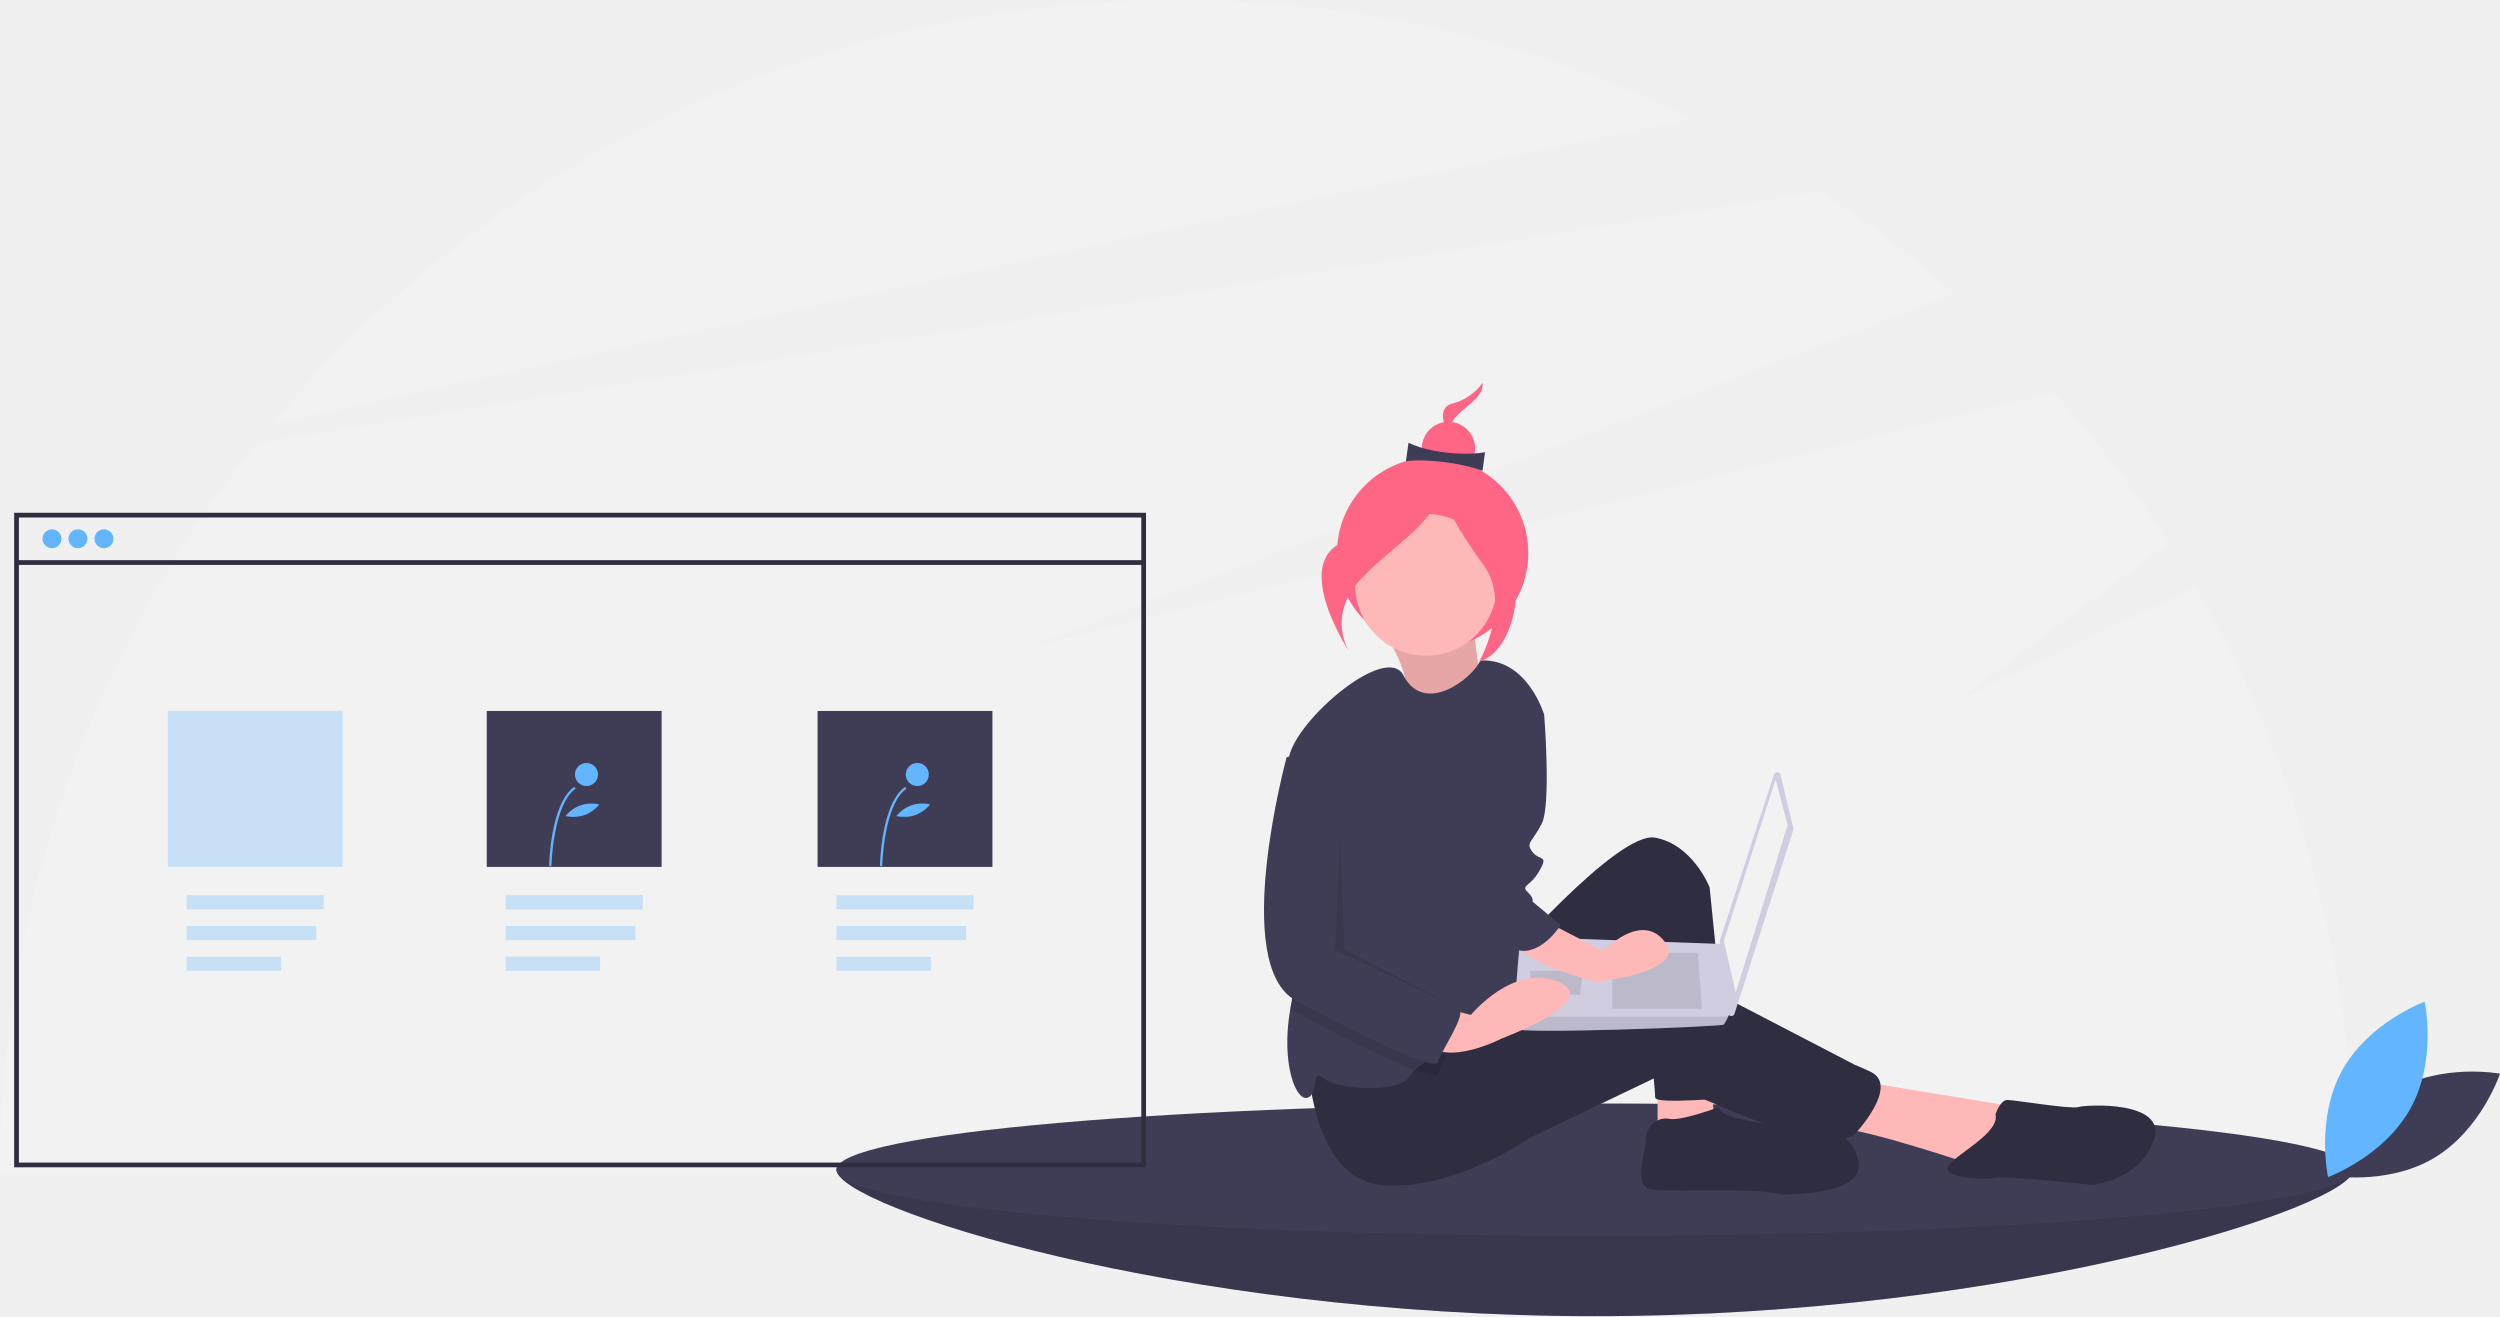
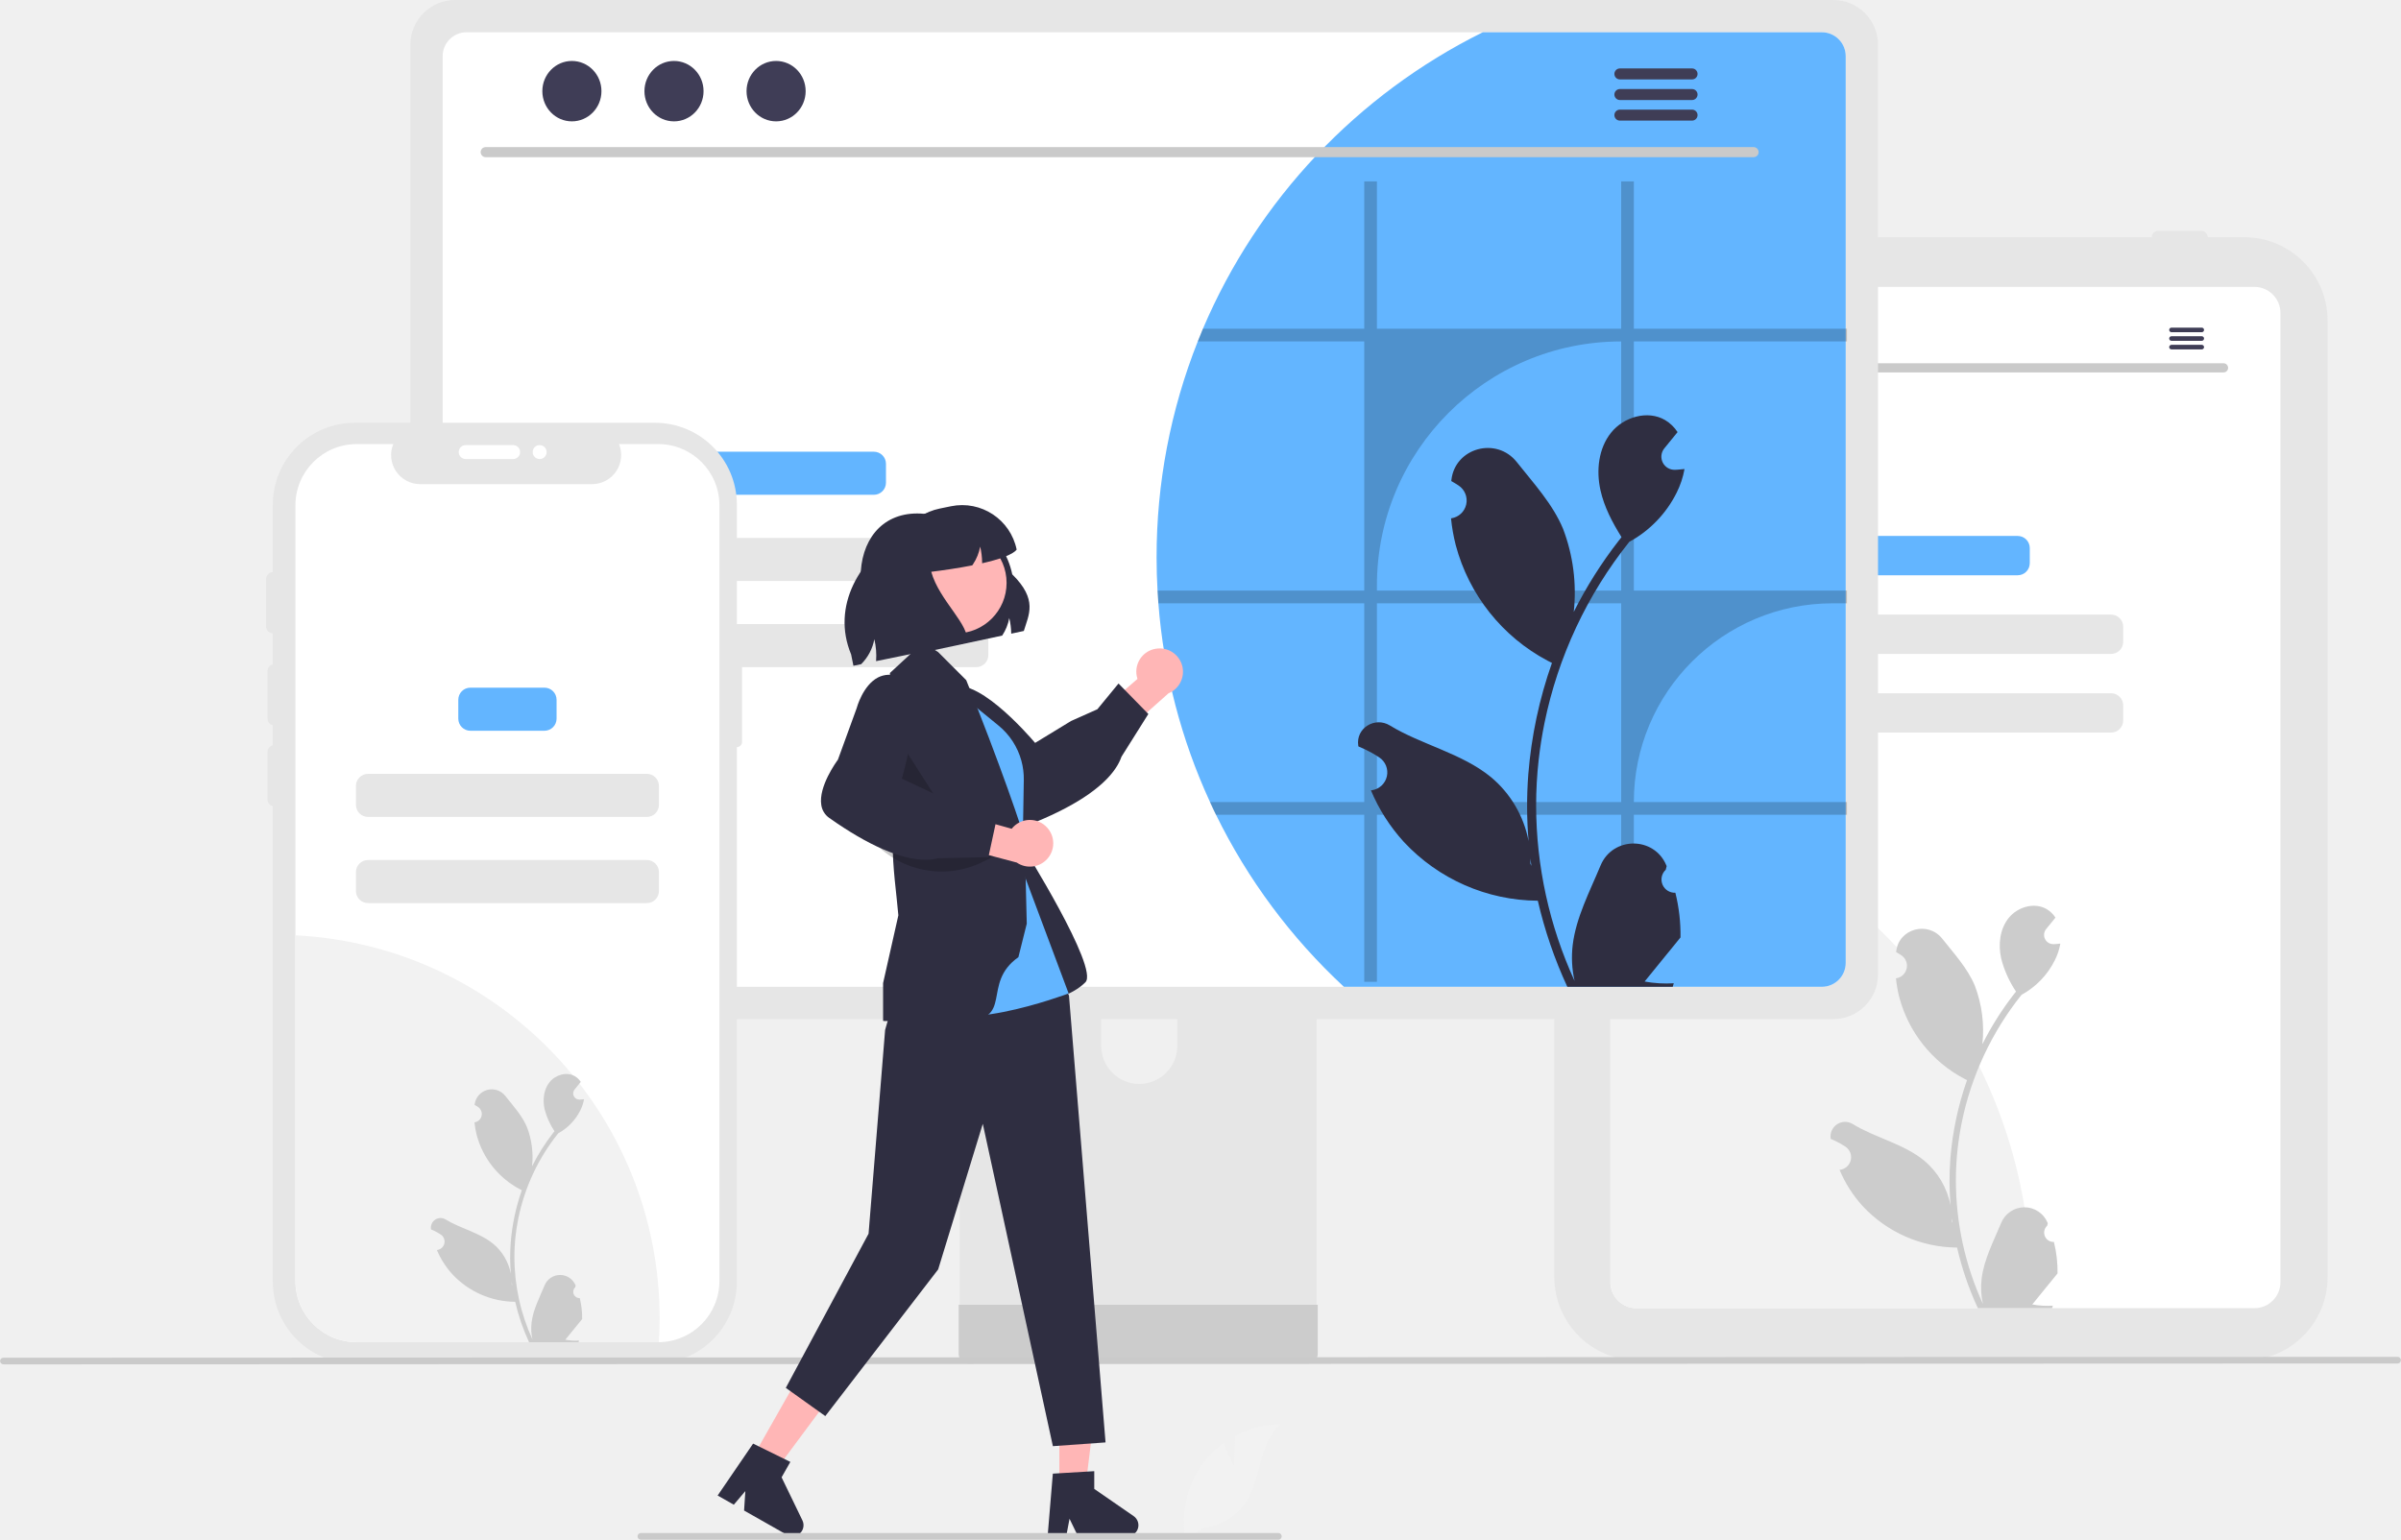
- <svg xmlns="http://www.w3.org/2000/svg" id="e8c09660-db65-4061-a2dc-920e909a0453" data-name="Layer 1" width="1057.994" height="557" viewBox="0 0 1057.994 557">
-   <path d="M1000.122,420.112,899.997,467.5l88.615-66.262a500.056,500.056,0,0,0-48.384-63.668L505.997,445.5,898.23,295.876a499.981,499.981,0,0,0-56.958-43.414L179.606,359.039A495.88,495.88,0,0,0,71.003,668.5h995.987A495.613,495.613,0,0,0,1000.122,420.112Z" transform="translate(-71.00317 -171.5)" fill="#f2f2f2" />
-   <path d="M787.12,221.695A495.972,495.972,0,0,0,568.997,171.5c-153.83,0-291.361,69.753-382.71,179.349C342.713,316.574,615.064,257.243,787.12,221.695Z" transform="translate(-71.00317 -171.5)" fill="#f2f2f2" />
-   <path d="M1066.997,666.5c0,15.464-143.717,62-321,62s-321-46.536-321-62,143.717,6,321,6S1066.997,651.036,1066.997,666.5Z" transform="translate(-71.00317 -171.5)" fill="#3f3d56" />
-   <path d="M1066.997,666.5c0,15.464-143.717,62-321,62s-321-46.536-321-62,143.717,6,321,6S1066.997,651.036,1066.997,666.5Z" transform="translate(-71.00317 -171.5)" opacity="0.1" />
-   <ellipse cx="674.994" cy="495" rx="321" ry="28" fill="#3f3d56" />
-   <path d="M656.644,438.626s12.911,20.477,8.3,26.021,34.593,5.683,34.593,5.683-5.889-29.788-4.156-36.643Z" transform="translate(-71.00317 -171.5)" fill="#ffb8b8" />
-   <path d="M656.644,438.626s12.911,20.477,8.3,26.021,34.593,5.683,34.593,5.683-5.889-29.788-4.156-36.643Z" transform="translate(-71.00317 -171.5)" opacity="0.1" />
-   <circle cx="606.274" cy="234.063" r="40.484" fill="#ff6584" />
-   <polygon points="701.494 453.5 701.494 477.5 725.494 472.5 723.494 455.5 701.494 453.5" fill="#ffb8b8" />
-   <path d="M857.497,629l67,11-17,25s-47-16-59-16S857.497,629,857.497,629Z" transform="translate(-71.00317 -171.5)" fill="#ffb8b8" />
-   <path d="M705.497,581s50-58,66-55,23,21,23,21l9,89s-32,3-32,0-6-67-6-67-47,104-72,35Z" transform="translate(-71.00317 -171.5)" fill="#2f2e41" />
-   <path d="M624.497,620s1,50,31,53,63-20,63-20l54-25.87s64,33.87,83,24.87c0,0,20-21,7-27s-1,0-1,0l-77-40s-15-4-41,7-61,16-61,16Z" transform="translate(-71.00317 -171.5)" fill="#2f2e41" />
-   <circle cx="603.494" cy="247.5" r="30" fill="#ffb8b8" />
-   <path d="M717.497,503l-2,42s1,55-8,59c-4.55,2.02-13.69,6.08-22.14,10.52-6.34,3.32-12.29,6.84-15.61,9.87a11.194,11.194,0,0,0-2.25,2.61c-4,7-30,6-36,1s-2,6-7,8c-4.84,1.94-11.55-13.92-7.44-37.6.13-.79.28-1.59.44-2.4,4.59-22.95-2.62-77.92-1.51-99.16a37.369,37.369,0,0,1,.51-4.84c3-16,41.28-48.56,48.44-34.69,8.82,17.12,29.08,1.48,32.56-6.31,20-1,27,23,27,23Z" transform="translate(-71.00317 -171.5)" fill="#3f3d56" />
-   <path d="M798.497,640s-16,6-21,5-10,3-10,9-6,20,3,21,46-1,54,2c0,0,36,1,33-14s-18-14-18-14S798.497,647,798.497,640Z" transform="translate(-71.00317 -171.5)" fill="#2f2e41" />
-   <path d="M915.497,643s2-6,5-6,27,4,30,3,38-3,32,14-26,19-26,19-36-4-41-3-23,0-20-5S917.497,651,915.497,643Z" transform="translate(-71.00317 -171.5)" fill="#2f2e41" />
-   <path d="M824.471,499.363l5.486,22.63a1.414,1.414,0,0,1-.027.764l-24.886,77.77a1.413,1.413,0,0,1-2.751-.271l-3.443-30.296a1.414,1.414,0,0,1,.061-.598l22.843-70.104A1.413,1.413,0,0,1,824.471,499.363Z" transform="translate(-71.00317 -171.5)" fill="#d0cde1" />
-   <polygon points="751.45 329.775 756.515 349.191 734.565 420.104 729.5 398.155 751.45 329.775" fill="#f2f2f2" />
-   <path d="M711.862,606.8c.844,2.533,87.797-.844,88.641-1.688a18.324,18.324,0,0,0,1.857-3.377c.794-1.688,1.52-3.377,1.52-3.377l-3.377-27.335-86.109-3.056s-2.153,23.165-2.592,33.768A25.331,25.331,0,0,0,711.862,606.8Z" transform="translate(-71.00317 -171.5)" fill="#d0cde1" />
-   <polygon points="718.526 403.22 720.214 426.858 682.225 426.858 682.225 403.22 718.526 403.22" opacity="0.1" />
-   <polygon points="669.562 410.818 669.789 410.773 668.718 420.949 647.612 420.949 647.612 410.818 669.562 410.818" opacity="0.1" />
-   <path d="M711.862,606.8c.844,2.533,87.797-.844,88.641-1.688a18.324,18.324,0,0,0,1.857-3.377H711.803A25.331,25.331,0,0,0,711.862,606.8Z" transform="translate(-71.00317 -171.5)" opacity="0.1" />
-   <path d="M698.409,333.5a22.13,22.13,0,0,1-12.769,8.778c-8.929,2.391-.073,15.809-.073,15.809s-3.22-4.879,1.425-10.046S699.112,339.34,698.409,333.5Z" transform="translate(-71.00317 -171.5)" fill="#ff6584" />
-   <circle cx="612.982" cy="189.806" r="11.283" fill="#ff6584" />
-   <path d="M698.39,370.762c-9.198-3.479-24.513-5.243-32.392-4.037l1.081-7.891c7.575,3.915,22.82,5.755,32.392,4.037Z" transform="translate(-71.00317 -171.5)" fill="#3f3d56" />
-   <path d="M680.592,373.587s-11.527,19.174-38.332,26.351-.219,47.458-.219,47.458-9.668-14.647,4.277-30.159S682.702,391.12,680.592,373.587Z" transform="translate(-71.00317 -171.5)" fill="#ff6584" />
-   <path d="M681.507,372.422s11.074,26.336,23.231,28.826,11.235,44.103-7.777,50.344c0,0,13.863-24.396,2.013-40.757S679.64,381.54,681.507,372.422Z" transform="translate(-71.00317 -171.5)" fill="#ff6584" />
-   <path d="M685.357,614.52c-2.47,4.67-5.37,9.52-5.86,11.48-.33,1.33-3.99.56-9.75-1.61-11.55-4.37-31.57-14.38-50.25-24.39a15.775,15.775,0,0,1-2.44-1.6c.13-.79.28-1.59.44-2.4,4.59-22.95-2.62-77.92-1.51-99.16l8.51-2.84,17,16v68s44,24,47,26C690.027,605.02,687.917,609.67,685.357,614.52Z" transform="translate(-71.00317 -171.5)" opacity="0.1" />
-   <path d="M722.497,560l27,14s16-17,26-4-29,17-29,17-34-8-35-19S722.497,560,722.497,560Z" transform="translate(-71.00317 -171.5)" fill="#ffb8b8" />
-   <path d="M677.497,597l16,4s18-22,37-14-24,24-24,24-23,12-32,2S677.497,597,677.497,597Z" transform="translate(-71.00317 -171.5)" fill="#ffb8b8" />
-   <path d="M712.497,465c1,1,12,9,12,9s3,38-1,46-7,8-4,12,7,1,3,8-8,6-5,9,2,4,2,4l12,10s-7.362,11.726-16.681,10.863S697.497,528,697.497,528Z" transform="translate(-71.00317 -171.5)" fill="#3f3d56" />
-   <path d="M624.497,489l-9,3s-24,88,4,103,59,30,60,26,12-20,9-22-47-26-47-26V505Z" transform="translate(-71.00317 -171.5)" fill="#3f3d56" />
-   <polygon points="566.994 354 564.994 402 617.994 427 568.994 402 566.994 354" opacity="0.1" />
-   <path d="M1084.097,633.143c-20.155,11.884-28.088,35.774-28.088,35.774s24.745,4.621,44.9-7.263,28.088-35.774,28.088-35.774S1104.252,621.259,1084.097,633.143Z" transform="translate(-71.00317 -171.5)" fill="#3f3d56" />
-   <path d="M1091.16,640.511c-11.287,20.496-34.933,29.128-34.933,29.128s-5.347-24.598,5.94-45.094,34.933-29.128,34.933-29.128S1102.446,620.016,1091.16,640.511Z" transform="translate(-71.00317 -171.5)" fill="#63b5ff" />
-   <circle cx="21.994" cy="228" r="4" fill="#63b5ff" />
-   <circle cx="32.994" cy="228" r="4" fill="#63b5ff" />
-   <circle cx="43.994" cy="228" r="4" fill="#63b5ff" />
-   <rect x="78.994" y="378.873" width="58" height="6" fill="#63b5ff" opacity="0.3" />
-   <rect x="78.994" y="391.873" width="54.865" height="6" fill="#63b5ff" opacity="0.3" />
-   <rect x="78.994" y="404.873" width="39.973" height="6" fill="#63b5ff" opacity="0.3" />
-   <g opacity="0.3">
-     <rect x="213.994" y="378.873" width="58" height="6" fill="#63b5ff" />
-     <rect x="213.994" y="391.873" width="54.865" height="6" fill="#63b5ff" />
-     <rect x="213.994" y="404.873" width="39.973" height="6" fill="#63b5ff" />
-     <rect x="213.994" y="378.873" width="58" height="6" fill="#63b5ff" opacity="0.3" />
-     <rect x="213.994" y="391.873" width="54.865" height="6" fill="#63b5ff" opacity="0.3" />
-     <rect x="213.994" y="404.873" width="39.973" height="6" fill="#63b5ff" opacity="0.3" />
-   </g>
-   <rect x="353.994" y="378.873" width="58" height="6" fill="#63b5ff" opacity="0.3" />
-   <rect x="353.994" y="391.873" width="54.865" height="6" fill="#63b5ff" opacity="0.3" />
-   <rect x="353.994" y="404.873" width="39.973" height="6" fill="#63b5ff" opacity="0.3" />
-   <rect x="70.994" y="300.873" width="74" height="66" fill="#63b5ff" opacity="0.3" />
-   <rect x="205.994" y="300.873" width="74" height="66" fill="#3f3d56" />
-   <rect x="345.994" y="300.873" width="74" height="66" fill="#3f3d56" />
-   <path d="M304.355,538.095l-.976-.019c.021-1.081.631-26.561,10.662-33.604l.561.799C304.976,512.03,304.36,537.835,304.355,538.095Z" transform="translate(-71.00317 -171.5)" fill="#63b5ff" />
-   <circle cx="248.2" cy="327.768" r="4.881" fill="#63b5ff" />
-   <path d="M318.216,516.504a15.198,15.198,0,0,1-7.841.339,13.85,13.85,0,0,1,14.24-4.884A15.198,15.198,0,0,1,318.216,516.504Z" transform="translate(-71.00317 -171.5)" fill="#63b5ff" />
-   <path d="M444.355,538.095l-.976-.019c.021-1.081.631-26.561,10.662-33.604l.561.799C444.976,512.03,444.36,537.835,444.355,538.095Z" transform="translate(-71.00317 -171.5)" fill="#63b5ff" />
-   <circle cx="388.2" cy="327.768" r="4.881" fill="#63b5ff" />
-   <path d="M458.216,516.504a15.198,15.198,0,0,1-7.841.339,13.85,13.85,0,0,1,14.24-4.884A15.198,15.198,0,0,1,458.216,516.504Z" transform="translate(-71.00317 -171.5)" fill="#63b5ff" />
-   <path d="M555.997,665.5h-479v-277h479Zm-477-2h475v-273h-475Z" transform="translate(-71.00317 -171.5)" fill="#2f2e41" />
-   <rect x="6.994" y="237.065" width="477" height="2" fill="#2f2e41" />
+ <svg xmlns="http://www.w3.org/2000/svg" data-name="Layer 1" width="860.131" height="551.741" viewBox="0 0 860.131 551.741">
+   <path d="M973.935,661.629H756.586A29.859,29.859,0,0,1,726.761,631.804V288.961a29.859,29.859,0,0,1,29.826-29.826H973.935a29.859,29.859,0,0,1,29.826,29.826V631.804A29.859,29.859,0,0,1,973.935,661.629Z" transform="translate(-169.9343 -174.1294)" fill="#e6e6e6" />
+   <path d="M977.539,276.933H756.176a9.348,9.348,0,0,0-9.337,9.337V633.583a9.351,9.351,0,0,0,9.337,9.337H977.539a9.348,9.348,0,0,0,9.337-9.337V286.269A9.348,9.348,0,0,0,977.539,276.933Z" transform="translate(-169.9343 -174.1294)" fill="#fff" />
+   <path d="M761.899,259.135a2.284,2.284,0,0,1,2.282-2.282h15.516a2.282,2.282,0,1,1,0,4.563H764.181A2.284,2.284,0,0,1,761.899,259.135Z" transform="translate(-169.9343 -174.1294)" fill="#e6e6e6" />
+   <path d="M787.454,259.135a2.284,2.284,0,0,1,2.282-2.282H805.251a2.282,2.282,0,1,1,0,4.563H789.736A2.284,2.284,0,0,1,787.454,259.135Z" transform="translate(-169.9343 -174.1294)" fill="#e6e6e6" />
+   <path d="M940.785,259.135a2.284,2.284,0,0,1,2.282-2.282h15.516a2.282,2.282,0,0,1,0,4.563H943.067A2.284,2.284,0,0,1,940.785,259.135Z" transform="translate(-169.9343 -174.1294)" fill="#e6e6e6" />
+   <path d="M897.533,635.764c0,2.4-.046,4.792-.155,7.155H756.176a9.351,9.351,0,0,1-9.337-9.337V458.767A179.289,179.289,0,0,1,897.533,635.764Z" transform="translate(-169.9343 -174.1294)" fill="#f2f2f2" />
+   <rect x="665.804" y="192.056" width="61.339" height="14.092" rx="4.339" fill="#63b5ff" />
+   <rect x="632.335" y="220.241" width="128.277" height="14.092" rx="4.339" fill="#e6e6e6" />
+   <rect x="632.335" y="248.426" width="128.277" height="14.092" rx="4.339" fill="#e6e6e6" />
+   <path d="M905.728,619.183a3.348,3.348,0,0,1-2.426-5.803l.229-.912q-.045-.11-.091-.219a8.991,8.991,0,0,0-16.584.062c-2.712,6.533-6.166,13.077-7.016,19.984a26.597,26.597,0,0,0,.467,9.147,106.635,106.635,0,0,1-9.7-44.289,102.923,102.923,0,0,1,.638-11.482q.529-4.688,1.467-9.309a107.87,107.87,0,0,1,21.392-45.718A28.707,28.707,0,0,0,906.043,518.257a21.898,21.898,0,0,0,1.991-5.984c-.581.076-1.172.124-1.753.162-.181.009-.372.019-.553.029l-.068.003a3.317,3.317,0,0,1-2.724-5.404q.376-.463.753-.926c.381-.476.772-.943,1.153-1.42a1.651,1.651,0,0,0,.124-.143c.438-.543.877-1.077,1.315-1.62a9.592,9.592,0,0,0-3.144-3.04c-4.393-2.573-10.453-.791-13.626,3.183-3.183,3.973-3.783,9.548-2.678,14.512a38.439,38.439,0,0,0,5.317,11.854c-.238.305-.486.6-.724.905a108.567,108.567,0,0,0-11.332,17.952,45.132,45.132,0,0,0-2.694-20.963c-2.579-6.222-7.413-11.462-11.67-16.84-5.113-6.461-15.599-3.641-16.499,4.549q-.013.119-.026.238.948.535,1.857,1.136a4.541,4.541,0,0,1-1.831,8.264l-.093.014a45.184,45.184,0,0,0,1.191,6.756,46.523,46.523,0,0,0,23.164,29.157c.372.191.734.381,1.105.562a110.815,110.815,0,0,0-5.965,28.071A105.104,105.104,0,0,0,868.71,606.234l-.029-.2a27.773,27.773,0,0,0-9.481-16.037c-7.296-5.994-17.604-8.201-25.475-13.018a5.212,5.212,0,0,0-7.983,5.071q.016.105.032.21a30.508,30.508,0,0,1,3.421,1.648q.948.535,1.857,1.136a4.541,4.541,0,0,1-1.831,8.264l-.093.014c-.067.01-.124.019-.19.029a45.224,45.224,0,0,0,8.318,13.026,46.564,46.564,0,0,0,33.769,14.817h.01a110.783,110.783,0,0,0,7.442,21.725h26.585c.095-.295.181-.6.267-.896a30.205,30.205,0,0,1-7.356-.438c1.972-2.42,3.945-4.86,5.917-7.28a1.652,1.652,0,0,0,.124-.143c1-1.239,2.011-2.468,3.011-3.707l.001-.002a44.244,44.244,0,0,0-1.296-11.271Zm-30.443-59.887.014-.019-.014.038Zm-5.889,53.084-.229-.514c.01-.372.01-.743,0-1.124,0-.105-.019-.21-.019-.315.086.657.162,1.315.257,1.972Z" transform="translate(-169.9343 -174.1294)" fill="#ccc" />
+   <path d="M966.474,307.596H767.241a1.649,1.649,0,0,1,0-3.298H966.474a1.649,1.649,0,0,1,0,3.298Z" transform="translate(-169.9343 -174.1294)" fill="#cacaca" />
+   <ellipse cx="607.937" cy="120.446" rx="4.846" ry="4.954" fill="#3f3d56" />
+   <ellipse cx="624.678" cy="120.446" rx="4.846" ry="4.954" fill="#3f3d56" />
+   <ellipse cx="641.42" cy="120.446" rx="4.846" ry="4.954" fill="#3f3d56" />
+   <path d="M958.687,291.536H947.842a.821.821,0,0,0,0,1.642h10.845a.821.821,0,0,0,0-1.642Z" transform="translate(-169.9343 -174.1294)" fill="#3f3d56" />
+   <path d="M958.687,294.618H947.842a.821.821,0,0,0,0,1.642h10.845a.821.821,0,0,0,0-1.642Z" transform="translate(-169.9343 -174.1294)" fill="#3f3d56" />
+   <path d="M958.687,297.696H947.842a.821.821,0,0,0,0,1.642h10.845a.821.821,0,0,0,0-1.642Z" transform="translate(-169.9343 -174.1294)" fill="#3f3d56" />
+   <path d="M635.433,458.897h-115.51a6.163,6.163,0,0,0-6.154,6.17v182.472H641.602V465.067A6.166,6.166,0,0,0,635.433,458.897ZM578.066,562.575a13.704,13.704,0,0,1-13.64-13.64V527.889a13.64,13.64,0,0,1,27.28,0v21.047a13.704,13.704,0,0,1-13.64,13.64Z" transform="translate(-169.9343 -174.1294)" fill="#e6e6e6" />
+   <path d="M513.372,641.702V659.307a3.449,3.449,0,0,0,3.442,3.442h121.743a3.459,3.459,0,0,0,3.442-3.442v-17.605Z" transform="translate(-169.9343 -174.1294)" fill="#ccc" />
+   <path d="M826.707,174.129H332.947a16.029,16.029,0,0,0-16.003,16.003v333.192a16.018,16.018,0,0,0,16.003,16.003H826.707a16.018,16.018,0,0,0,16.003-16.003V190.132A16.029,16.029,0,0,0,826.707,174.129Z" transform="translate(-169.9343 -174.1294)" fill="#e6e6e6" />
+   <path d="M822.585,185.688H337.072a8.577,8.577,0,0,0-8.558,8.576v324.933a8.573,8.573,0,0,0,8.558,8.558H822.585a8.573,8.573,0,0,0,8.558-8.558v-324.933A8.577,8.577,0,0,0,822.585,185.688Z" transform="translate(-169.9343 -174.1294)" fill="#fff" />
+   <path d="M831.144,194.264v324.933a8.573,8.573,0,0,1-8.558,8.558H651.383a210.092,210.092,0,0,1-45.834-61.67q-1.121-2.242-2.135-4.537a208.227,208.227,0,0,1-18.505-71.225c-.125-1.512-.231-3.025-.302-4.555-.231-3.914-.338-7.882-.338-11.868a209.128,209.128,0,0,1,14.75-77.417c.587-1.53,1.21-3.043,1.851-4.555A210.666,210.666,0,0,1,701.131,185.688h121.454A8.577,8.577,0,0,1,831.144,194.264Z" transform="translate(-169.9343 -174.1294)" fill="#63b5ff" />
+   <path d="M798.18,230.457h-454.293a1.807,1.807,0,0,1,0-3.613h454.293a1.807,1.807,0,0,1,0,3.613Z" transform="translate(-169.9343 -174.1294)" fill="#cacaca" />
+   <ellipse cx="204.876" cy="32.666" rx="10.588" ry="10.823" fill="#3f3d56" />
+   <ellipse cx="241.452" cy="32.666" rx="10.588" ry="10.823" fill="#3f3d56" />
+   <ellipse cx="278.027" cy="32.666" rx="10.588" ry="10.823" fill="#3f3d56" />
+   <path d="M776.158,198.655h-25.981a1.968,1.968,0,0,0,0,3.934h25.981a1.968,1.968,0,0,0,0-3.934Z" transform="translate(-169.9343 -174.1294)" fill="#3f3d56" />
+   <path d="M776.158,206.039h-25.981a1.968,1.968,0,0,0,0,3.934h25.981a1.968,1.968,0,0,0,0-3.934Z" transform="translate(-169.9343 -174.1294)" fill="#3f3d56" />
+   <path d="M776.158,213.414h-25.981a1.968,1.968,0,0,0,0,3.934h25.981a1.968,1.968,0,0,0,0-3.934Z" transform="translate(-169.9343 -174.1294)" fill="#3f3d56" />
+   <rect x="245.183" y="161.871" width="72.207" height="15.441" rx="4.339" fill="#63b5ff" />
+   <rect x="208.512" y="192.752" width="145.55" height="15.441" rx="4.339" fill="#e6e6e6" />
+   <rect x="208.512" y="223.633" width="145.55" height="15.441" rx="4.339" fill="#e6e6e6" />
+   <path d="M390.326,509.127a53.05,53.05,0,0,1-3.345,18.629H337.072a8.573,8.573,0,0,1-8.558-8.558V456.424a52.716,52.716,0,0,1,8.434-.676A53.375,53.375,0,0,1,390.326,509.127Z" transform="translate(-169.9343 -174.1294)" fill="#63b5ff" />
+   <path d="M831.589,296.484v-4.555H755.24V239.138H750.702v52.791H663.197V239.138h-4.537v52.791H600.869c-.641,1.512-1.263,3.025-1.851,4.555h59.642v89.285H584.606c.071,1.53.178,3.043.302,4.555h73.751v71.225H603.413q1.014,2.295,2.135,4.537h53.112V525.958h4.537V466.086H750.702V525.958h4.537V466.086h76.349v-4.537H755.24v-0a71.225,71.225,0,0,1,71.225-71.225h5.124v-4.555H755.24V296.484ZM750.702,461.548H663.197V390.324H750.702Zm0-75.78H663.197v-1.779a87.505,87.505,0,0,1,87.505-87.505h0Z" transform="translate(-169.9343 -174.1294)" opacity="0.2" />
+   <path d="M770.116,494.045a4.755,4.755,0,0,1-3.446-8.241c.12-.477.206-.819.326-1.295q-.064-.156-.129-.311c-4.377-10.438-19.213-10.366-23.553.088-3.852,9.278-8.757,18.572-9.964,28.382A37.774,37.774,0,0,0,734.012,525.658a151.444,151.444,0,0,1-13.776-62.9,146.174,146.174,0,0,1,.907-16.307q.751-6.658,2.084-13.221a153.199,153.199,0,0,1,30.381-64.93,40.771,40.771,0,0,0,16.956-17.592,31.1,31.1,0,0,0,2.828-8.499c-.825.108-1.664.176-2.49.23-.257.013-.528.027-.785.041l-.097.004a4.711,4.711,0,0,1-3.869-7.675q.535-.658,1.07-1.315c.541-.677,1.096-1.34,1.637-2.016a2.346,2.346,0,0,0,.176-.203c.623-.771,1.245-1.529,1.868-2.301a13.622,13.622,0,0,0-4.466-4.317c-6.239-3.654-14.845-1.123-19.352,4.52-4.52,5.643-5.372,13.56-3.803,20.61,1.34,6.036,4.263,11.57,7.551,16.835-.338.433-.69.853-1.029,1.286a154.188,154.188,0,0,0-16.093,25.496,64.098,64.098,0,0,0-3.827-29.772c-3.663-8.836-10.528-16.278-16.574-23.917-7.262-9.175-22.153-5.171-23.433,6.46q-.019.169-.036.338,1.347.76,2.637,1.613a6.449,6.449,0,0,1-2.6,11.737l-.132.02a64.174,64.174,0,0,0,1.692,9.595,66.072,66.072,0,0,0,32.898,41.41c.528.271,1.042.541,1.57.798a157.381,157.381,0,0,0-8.471,39.867,149.27,149.27,0,0,0,.108,24.102l-.041-.284a39.444,39.444,0,0,0-13.465-22.775c-10.362-8.512-25.002-11.647-36.181-18.489-5.381-3.294-12.277.963-11.338,7.201q.022.149.046.299a43.328,43.328,0,0,1,4.858,2.341q1.347.76,2.637,1.613a6.45,6.45,0,0,1-2.6,11.737l-.132.02c-.095.014-.176.027-.271.041a64.227,64.227,0,0,0,11.814,18.499,66.131,66.131,0,0,0,47.96,21.043h.014a157.336,157.336,0,0,0,10.569,30.854h37.756c.135-.42.257-.853.379-1.272a42.897,42.897,0,0,1-10.447-.622c2.801-3.437,5.603-6.902,8.404-10.339a2.344,2.344,0,0,0,.176-.203c1.421-1.759,2.855-3.505,4.276-5.264l.001-.002a62.836,62.836,0,0,0-1.841-16.007Zm-43.236-85.052.02-.027-.02.054Zm-8.363,75.39-.325-.731c.014-.528.014-1.056,0-1.597,0-.149-.027-.298-.027-.447.122.934.23,1.868.365,2.801Z" transform="translate(-169.9343 -174.1294)" fill="#2f2e41" />
+   <path d="M433.911,405.741h0V354.998A29.369,29.369,0,0,0,404.542,325.629H297.035a29.369,29.369,0,0,0-29.369,29.369v278.382a29.369,29.369,0,0,0,29.369,29.369h107.507a29.369,29.369,0,0,0,29.369-29.369V441.861h0a1.852,1.852,0,0,0,1.852-1.852V407.594A1.852,1.852,0,0,0,433.911,405.741Z" transform="translate(-169.9343 -174.1294)" fill="#e6e6e6" />
+   <path d="M427.661,355.199v277.98a21.919,21.919,0,0,1-21.69,21.92,1.926,1.926,0,0,1-.24.01h-108.03a21.932,21.932,0,0,1-21.93-21.93v-277.98a21.932,21.932,0,0,1,21.93-21.93h13.11a10.427,10.427,0,0,0,9.65,14.36h61.59a10.435,10.435,0,0,0,9.64-14.36h14.04A21.932,21.932,0,0,1,427.661,355.199Z" transform="translate(-169.9343 -174.1294)" fill="#fff" />
+   <path d="M406.241,646.529q0,4.32-.27,8.57a1.926,1.926,0,0,1-.24.01h-108.03a21.932,21.932,0,0,1-21.93-21.93v-123.88A137.388,137.388,0,0,1,406.241,646.529Z" transform="translate(-169.9343 -174.1294)" fill="#f2f2f2" />
+   <path d="M268.261,434.129a2.503,2.503,0,0,1-2.5-2.5v-17a2.5,2.5,0,0,1,5,0v17A2.503,2.503,0,0,1,268.261,434.129Z" transform="translate(-169.9343 -174.1294)" fill="#e6e6e6" />
+   <rect x="164.178" y="246.426" width="35.207" height="15.441" rx="4.339" fill="#63b5ff" />
+   <rect x="127.507" y="277.307" width="108.55" height="15.441" rx="4.339" fill="#e6e6e6" />
+   <rect x="127.507" y="308.188" width="108.55" height="15.441" rx="4.339" fill="#e6e6e6" />
+   <path d="M377.621,639.29a2.231,2.231,0,0,1-1.617-3.867l.153-.608q-.03-.073-.061-.146a5.992,5.992,0,0,0-11.053.041c-1.808,4.354-4.109,8.715-4.676,13.319a17.726,17.726,0,0,0,.311,6.096,71.068,71.068,0,0,1-6.465-29.517,68.595,68.595,0,0,1,.425-7.652q.352-3.124.978-6.204a71.891,71.891,0,0,1,14.257-30.469,19.132,19.132,0,0,0,7.957-8.256,14.595,14.595,0,0,0,1.327-3.988c-.387.051-.781.083-1.168.108-.121.006-.248.013-.368.019l-.046.002a2.211,2.211,0,0,1-1.816-3.602q.251-.309.502-.617c.254-.318.514-.629.768-.946a1.101,1.101,0,0,0,.083-.095c.292-.362.584-.718.876-1.08a6.392,6.392,0,0,0-2.096-2.026c-2.928-1.715-6.966-.527-9.081,2.121-2.121,2.648-2.521,6.363-1.784,9.672a25.618,25.618,0,0,0,3.544,7.9c-.159.203-.324.4-.483.603a72.355,72.355,0,0,0-7.552,11.964,30.079,30.079,0,0,0-1.796-13.971c-1.719-4.147-4.941-7.639-7.778-11.223a6.174,6.174,0,0,0-10.996,3.032q-.009.079-.017.158.632.357,1.238.757a3.027,3.027,0,0,1-1.22,5.508l-.062.01a30.115,30.115,0,0,0,.794,4.502,31.006,31.006,0,0,0,15.438,19.432c.248.127.489.254.737.375a73.853,73.853,0,0,0-3.975,18.708,70.049,70.049,0,0,0,.051,11.31l-.019-.133a18.51,18.51,0,0,0-6.319-10.688c-4.863-3.994-11.732-5.465-16.978-8.676a3.474,3.474,0,0,0-5.32,3.379l.021.14a20.333,20.333,0,0,1,2.28,1.099q.632.357,1.238.757a3.027,3.027,0,0,1-1.22,5.508l-.062.009c-.044.006-.083.013-.127.019a30.14,30.14,0,0,0,5.544,8.681,31.033,31.033,0,0,0,22.506,9.875h.006a73.831,73.831,0,0,0,4.96,14.479h17.718c.064-.197.121-.4.178-.597a20.13,20.13,0,0,1-4.903-.292c1.315-1.613,2.629-3.239,3.944-4.852a1.101,1.101,0,0,0,.083-.095c.667-.826,1.34-1.645,2.007-2.47l0-.001a29.487,29.487,0,0,0-.864-7.512ZM357.332,599.378l.009-.013-.009.025Zm-3.925,35.378-.152-.343c.006-.248.006-.495,0-.749,0-.07-.013-.14-.013-.21.057.438.108.876.171,1.315Z" transform="translate(-169.9343 -174.1294)" fill="#ccc" />
+   <path d="M267.761,401.129a2.503,2.503,0,0,1-2.5-2.5v-17a2.5,2.5,0,0,1,5,0v17A2.503,2.503,0,0,1,267.761,401.129Z" transform="translate(-169.9343 -174.1294)" fill="#e6e6e6" />
+   <path d="M334.261,336.129a2.503,2.503,0,0,1,2.5-2.5h17a2.5,2.5,0,0,1,0,5h-17A2.503,2.503,0,0,1,334.261,336.129Z" transform="translate(-169.9343 -174.1294)" fill="#fff" />
+   <path d="M268.261,463.129a2.503,2.503,0,0,1-2.5-2.5v-17a2.5,2.5,0,0,1,5,0v17A2.503,2.503,0,0,1,268.261,463.129Z" transform="translate(-169.9343 -174.1294)" fill="#e6e6e6" />
+   <circle cx="193.326" cy="162" r="2.5" fill="#fff" />
+   <path d="M1028.875,662.742l-857.75.307a1.191,1.191,0,0,1,0-2.381l857.75-.307a1.191,1.191,0,0,1,0,2.381Z" transform="translate(-169.9343 -174.1294)" fill="#cacaca" />
+   <path d="M536.708,400.236l-4.512.967a25.975,25.975,0,0,0-.701-5.602,16.821,16.821,0,0,1-2.54,6.294l-25.876,5.526-24.843-26.218c-.038-13.109,7.242-23.071,20.293-23.071.787,0,1.602.038,2.426.114a27.604,27.604,0,0,1,31.601,21.696C541.807,389.051,538.452,394.406,536.708,400.236Z" transform="translate(-169.9343 -174.1294)" fill="#2f2e41" />
+   <polygon points="379.495 532.711 388.881 532.711 393.347 496.506 379.493 496.507 379.495 532.711" fill="#ffb6b6" />
+   <path d="M547.102,702.21l14.838-.886v6.357l14.107,9.743a3.971,3.971,0,0,1-2.256,7.239H556.125l-3.045-6.288-1.189,6.288H545.231Z" transform="translate(-169.9343 -174.1294)" fill="#2f2e41" />
+   <polygon points="269.531 522.494 277.695 527.126 299.445 497.841 287.396 491.005 269.531 522.494" fill="#ffb6b6" />
+   <path d="M439.726,691.448l13.342,6.552-3.137,5.529,7.461,15.435a3.971,3.971,0,0,1-5.535,5.182l-15.364-8.717.455-6.972-4.137,4.882-5.793-3.287Z" transform="translate(-169.9343 -174.1294)" fill="#2f2e41" />
+   <path d="M584.124,406.578A8.313,8.313,0,0,0,577.424,417.422l-14.363,12.432,5.426,10.571,20.037-17.841a8.358,8.358,0,0,0-4.4-16.005Z" transform="translate(-169.9343 -174.1294)" fill="#ffb6b6" />
+   <path d="M569.66,449.329c-4.791,7.256-15.529,14.264-31.465,20.477a6.839,6.839,0,0,1-5.498-.18c-6.014-2.737-9.868-12.912-10.23-13.899l-11.648-15.713c-.207-.229-5.654-6.411-5.031-12.488a8.877,8.877,0,0,1,3.823-6.362c8.817-6.536,28.579,16.165,31.143,19.183l12.897-7.858,9.397-4.193,7.586-9.231L581.315,429.987l-9.607,15.283A18.418,18.418,0,0,1,569.66,449.329Z" transform="translate(-169.9343 -174.1294)" fill="#2f2e41" />
+   <path d="M536.162,477.169s27.598,43.961,22.598,48.961-12.781,6.313-12.781,6.313l-17.219-22.313Z" transform="translate(-169.9343 -174.1294)" fill="#2f2e41" />
+   <path d="M511.761,417.129l13.007,8.799a33.552,33.552,0,0,1,13.072,38.276l-3.662,11.13Z" transform="translate(-169.9343 -174.1294)" fill="#2f2e41" />
+   <polygon points="318.826 363 317.087 369.057 311.153 442.098 281.507 497.348 295.656 507.454 336.083 454.899 352.073 402.716 377.184 518.235 396.05 516.887 382.947 356.722 358.084 311.639 318.826 363" fill="#2f2e41" />
+   <path d="M509.548,419.342,527.652,434.137a24.655,24.655,0,0,1,8.184,12.603v0a24.655,24.655,0,0,1,.865,6.901l-.539,32.127,16.598,44.361s-45,17-51,2S509.548,419.342,509.548,419.342Z" transform="translate(-169.9343 -174.1294)" fill="#63b5ff" />
+   <path d="M514.963,539.916c-22.48,0-27.959.169-28.314.097l-.356-.072V526.42l5.467-24.291c-.639-7.541-2.136-17.485-2-26,.49-30.775-1.023-60.837-1.023-60.837l11.898-10.983L506.041,407.827l10.026,10.026c11.654,28.682,20.902,55.684,20.961,57.418l.733,29.858-3,12C521.189,526.71,533.589,539.916,514.963,539.916Z" transform="translate(-169.9343 -174.1294)" fill="#2f2e41" />
+   <polygon points="323.846 267.973 321.113 285.031 339.614 292.662 323.846 267.973" opacity="0.2" />
+   <circle cx="342.484" cy="208.867" r="18.114" fill="#ffb6b6" />
+   <path d="M482.067,474.903l0,0a33.272,33.272,0,0,0,39.94,8.073l3.942-1.951Z" transform="translate(-169.9343 -174.1294)" opacity="0.2" />
+   <path d="M545.098,470.733a8.313,8.313,0,0,0-12.741.385l-18.289-5.134-5.831,10.353,25.929,6.888a8.358,8.358,0,0,0,10.931-12.492Z" transform="translate(-169.9343 -174.1294)" fill="#ffb6b6" />
+   <path d="M501.454,482.222c-8.695.001-20.461-5.097-34.427-14.972a6.839,6.839,0,0,1-2.88-4.687c-1.03-6.527,5.336-15.35,5.96-16.196L476.8,427.989c.077-.299,2.234-8.25,7.648-11.08a8.877,8.877,0,0,1,7.415-.316c10.313,3.756,2.26,32.756,1.155,36.559l13.664,6.431,8.677,5.531,11.883,1.243-3.226,14.931-18.047.406A18.418,18.418,0,0,1,501.454,482.222Z" transform="translate(-169.9343 -174.1294)" fill="#2f2e41" />
+   <path d="M534.139,371.08c-1.45,1.886-6.445,3.554-12.379,4.9.009-.123.009-.246.009-.37a25.974,25.974,0,0,0-.701-5.602,16.821,16.821,0,0,1-2.54,6.294c-.095.142-.19.284-.294.427-5.09,1.005-10.474,1.782-14.692,2.303,2.9,10.445,14.019,19.014,12.815,25.365l-32.578,6.654a25.539,25.539,0,0,0-.626-7.867,16.934,16.934,0,0,1-4.72,8.957l-2.768.569-.825-4.066c-7.147-17.166,2.815-34.739,19.137-43.829a19.84,19.84,0,0,1,12.569-8.436l4.066-.834A19.934,19.934,0,0,1,534.139,371.08Z" transform="translate(-169.9343 -174.1294)" fill="#2f2e41" />
+   <path d="M611.961,699.466l.482-10.832a34.983,34.983,0,0,1,16.317-4.131c-7.837,6.407-6.858,18.758-12.171,27.375a21.043,21.043,0,0,1-15.431,9.724l-6.558,4.015a35.261,35.261,0,0,1,7.432-28.573,34.06,34.06,0,0,1,6.26-5.816C609.863,695.37,611.961,699.466,611.961,699.466Z" transform="translate(-169.9343 -174.1294)" fill="#f2f2f2" />
+   <path d="M627.861,725.871H399.479a1.191,1.191,0,0,1,0-2.381H627.861a1.191,1.191,0,1,1,0,2.381Z" transform="translate(-169.9343 -174.1294)" fill="#cacaca" />
</svg>
